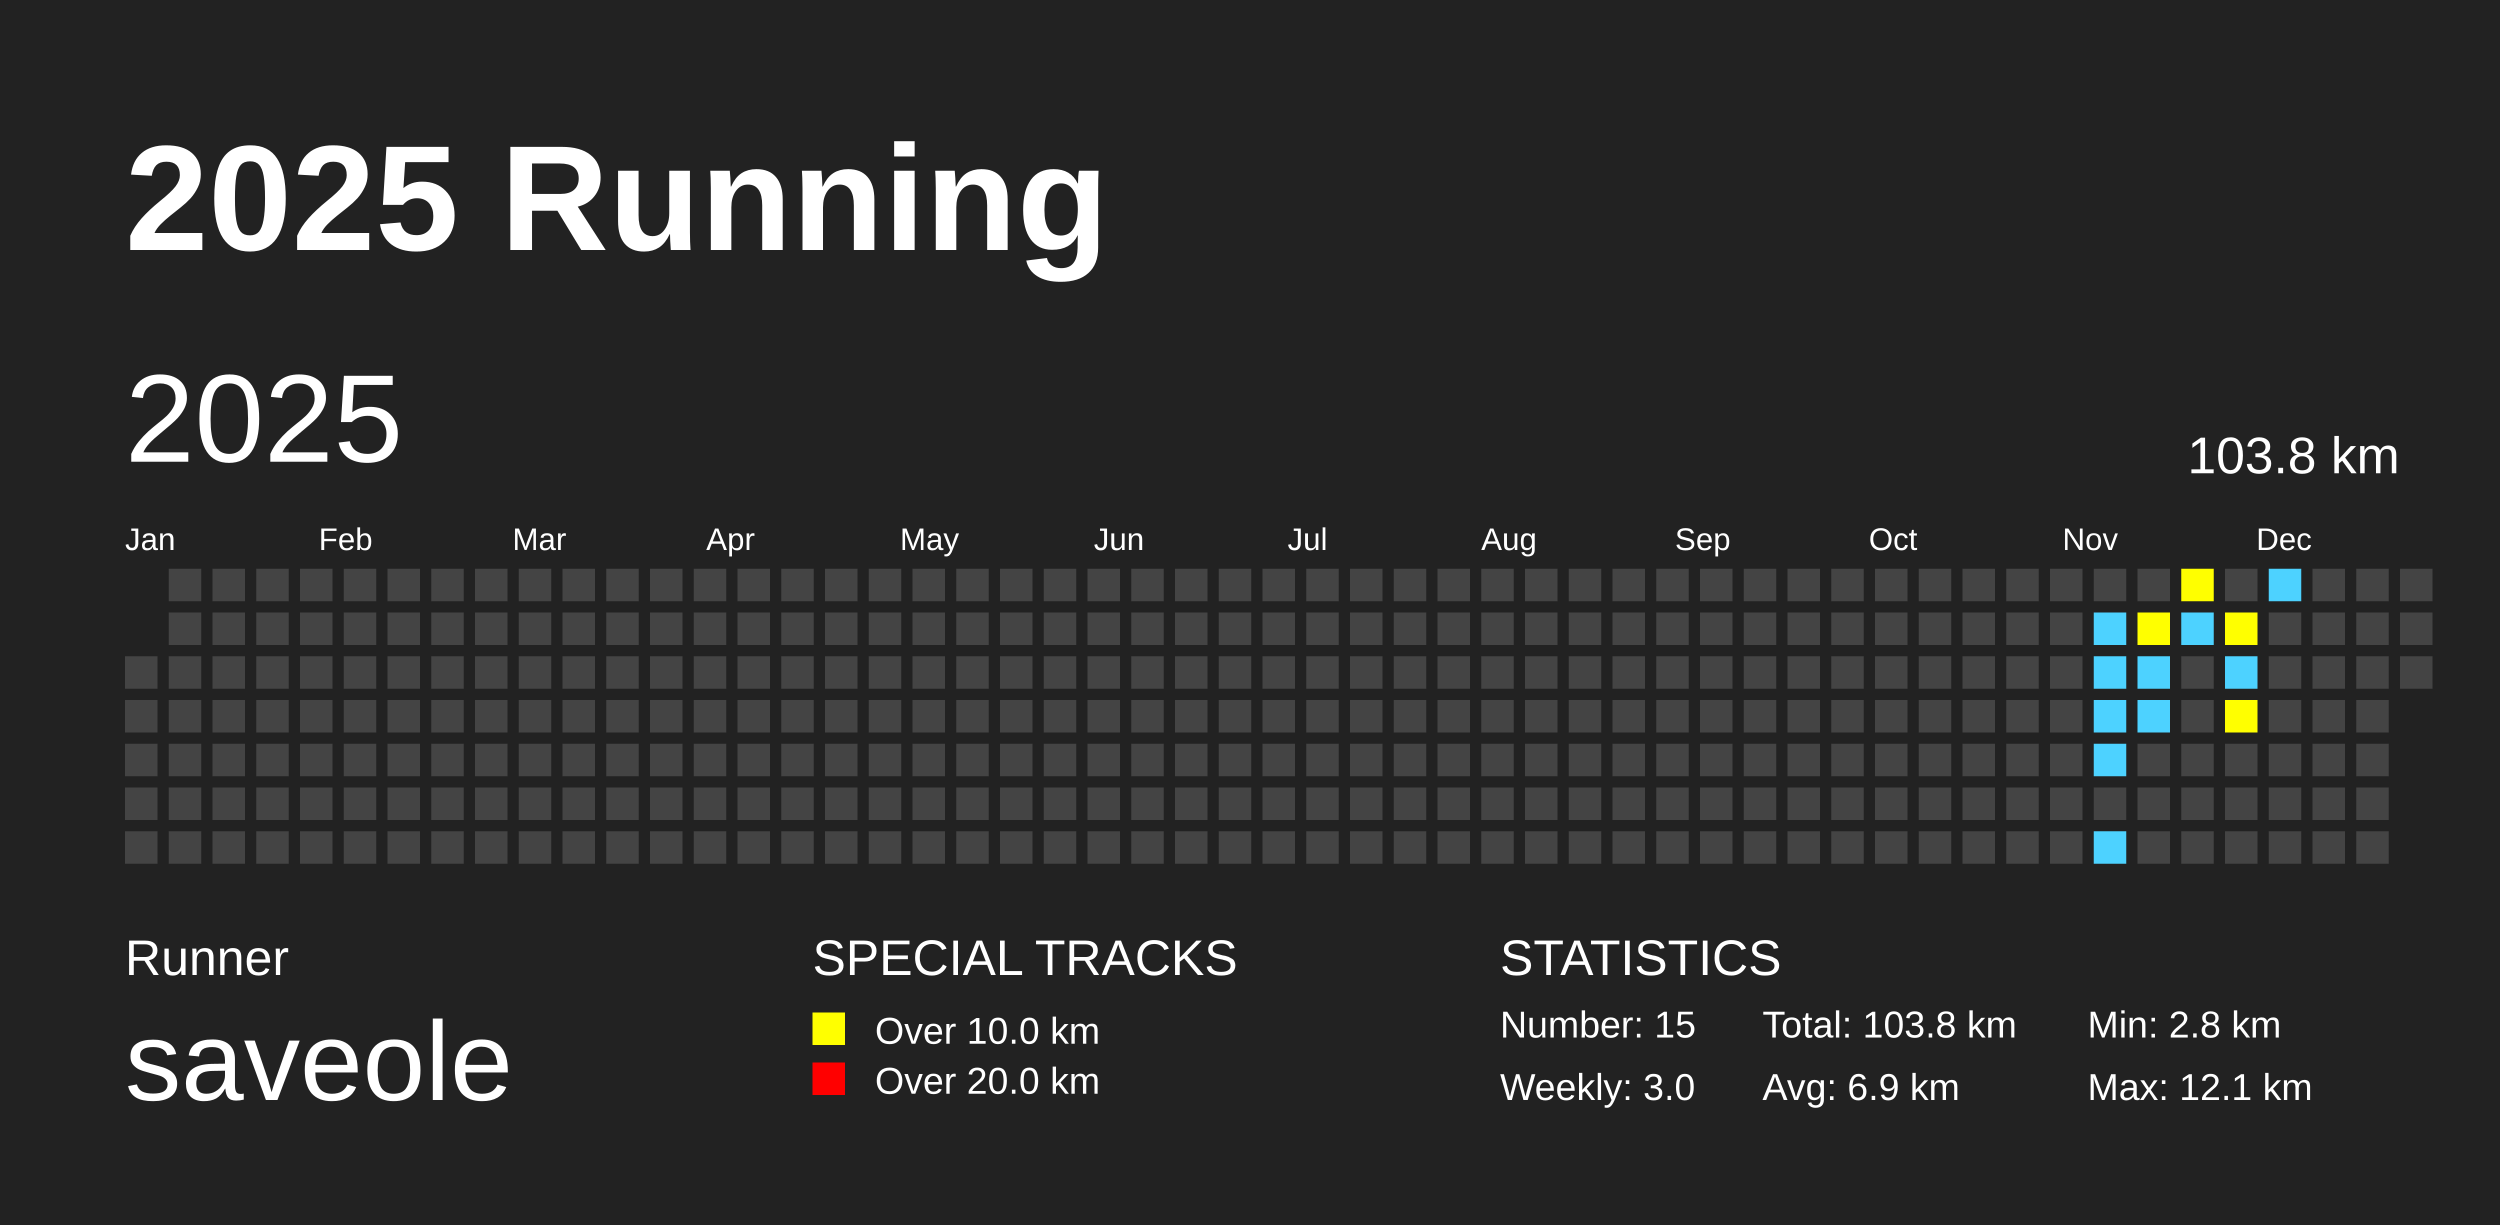
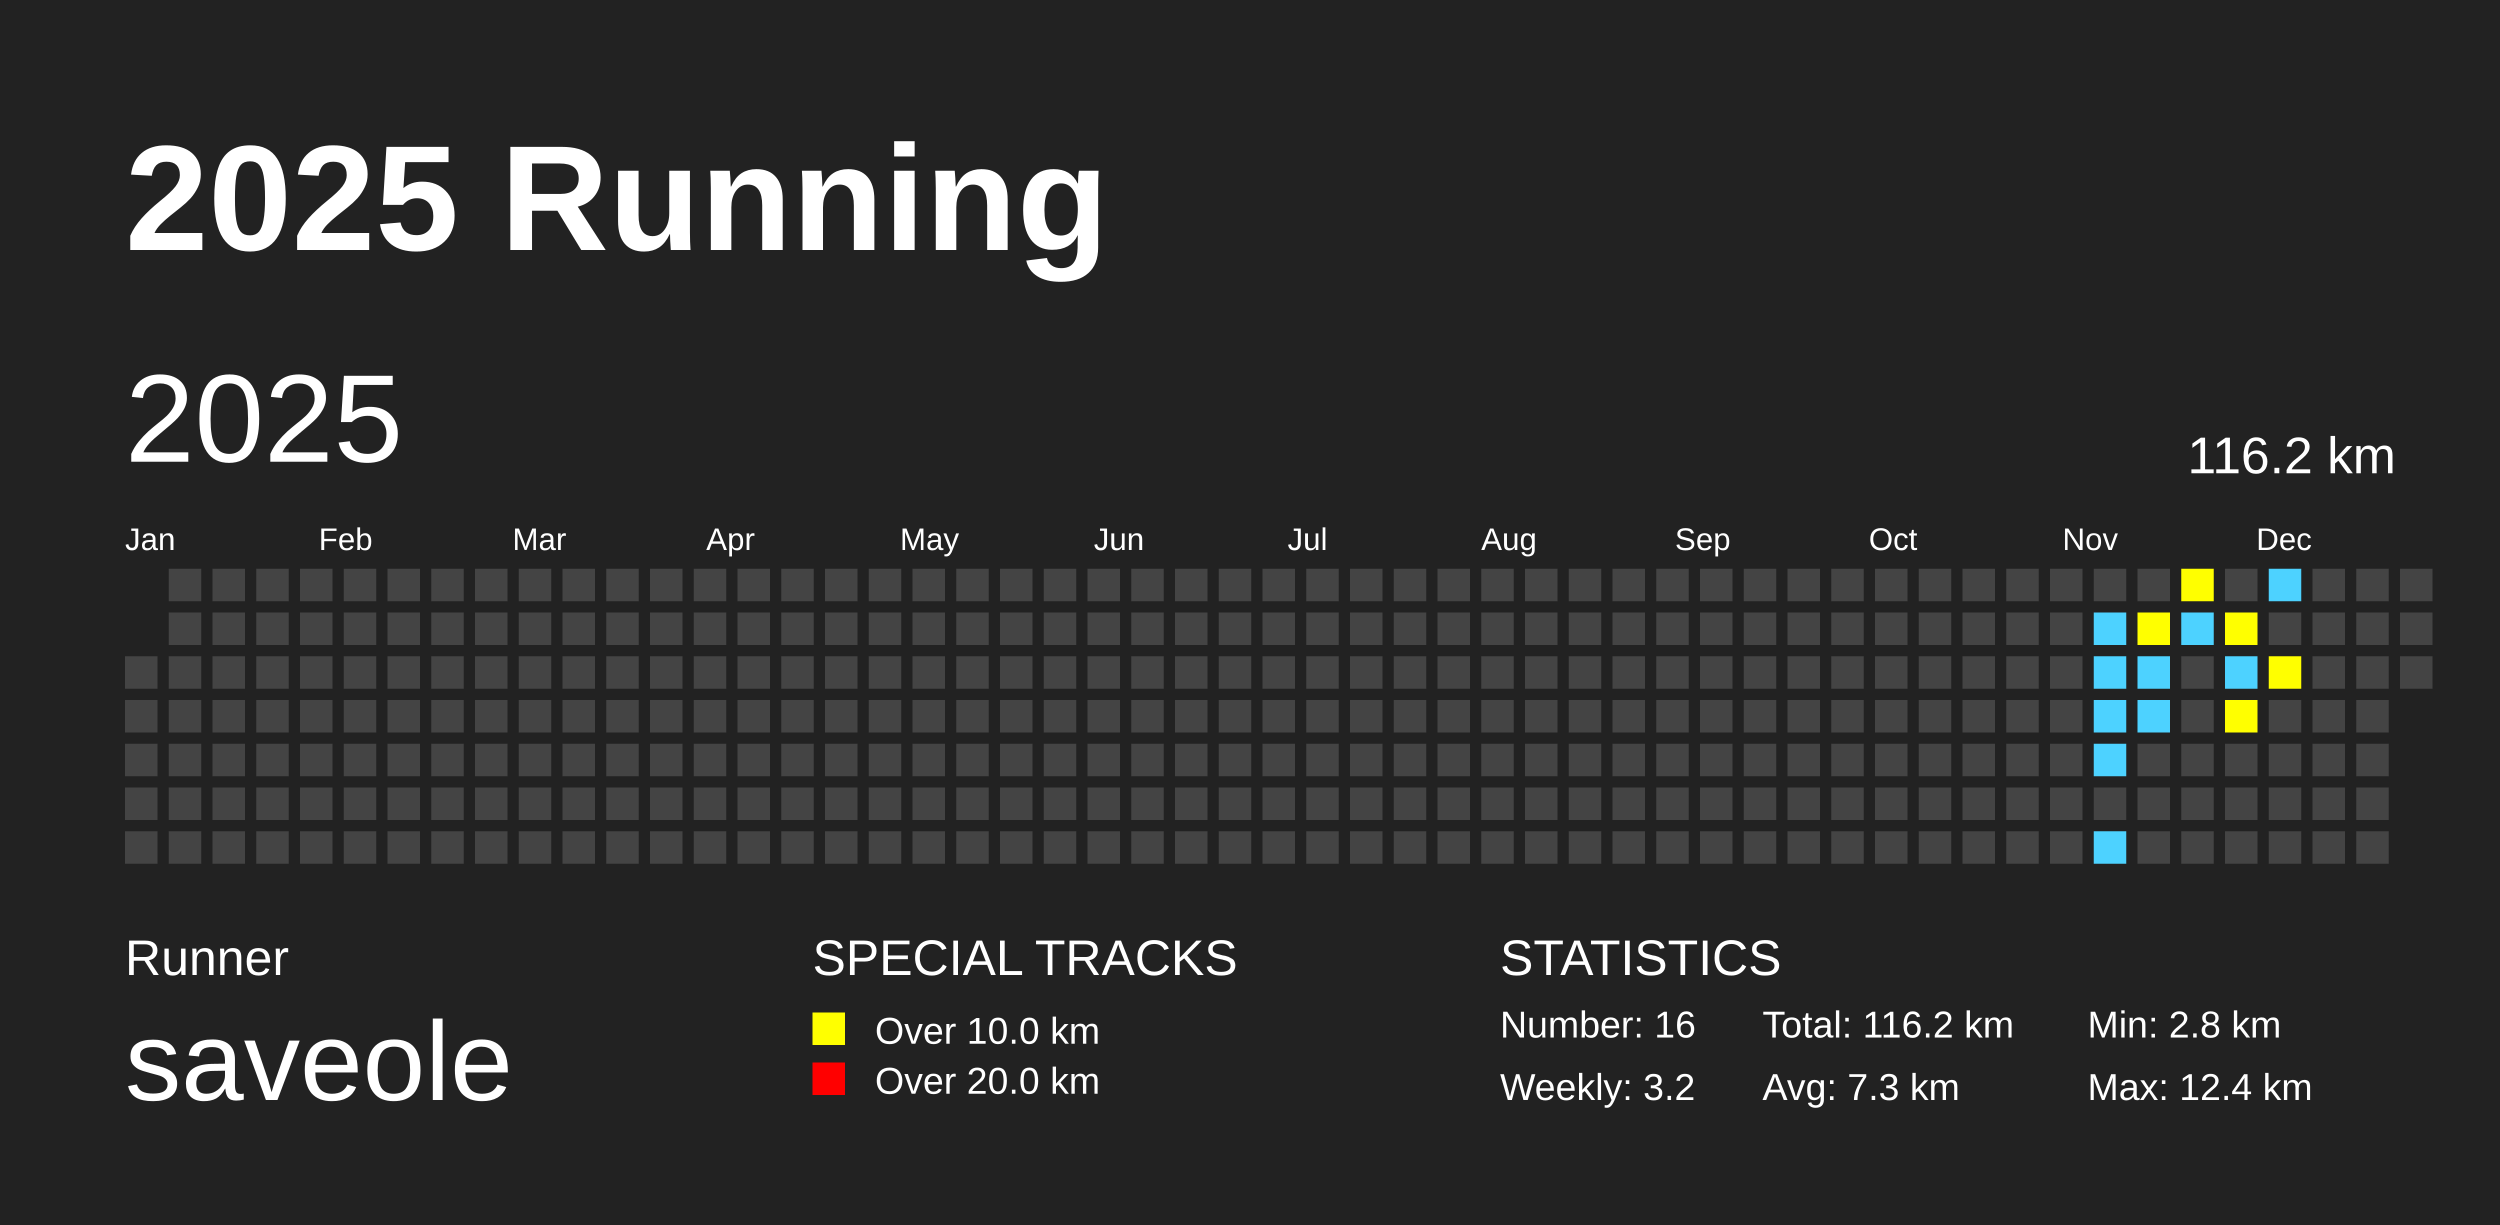
<svg xmlns="http://www.w3.org/2000/svg" baseProfile="full" height="98mm" version="1.1" viewBox="0,0,200,98" width="200mm">
  <defs />
  <rect fill="#222222" height="98" width="200" x="0" y="0" />
  <text fill="#FFFFFF" style="font-size:12px; font-family:Arial; font-weight:bold;" x="10" y="20">2025 Running</text>
  <text fill="#FFFFFF" style="font-size:4px; font-family:Arial" x="10" y="78">Runner</text>
  <text fill="#FFFFFF" style="font-size:9px; font-family:Arial" x="10" y="88">saveole</text>
  <text fill="#FFFFFF" style="font-size:4px; font-family:Arial" x="65" y="78">SPECIAL TRACKS</text>
  <rect fill="yellow" height="2.6" width="2.6" x="65" y="81" />
  <text fill="#FFFFFF" style="font-size:3px; font-family:Arial" x="70" y="83.5">Over 10.0 km</text>
  <rect fill="red" height="2.6" width="2.6" x="65" y="85" />
  <text fill="#FFFFFF" style="font-size:3px; font-family:Arial" x="70" y="87.5">Over 20.0 km</text>
  <text fill="#FFFFFF" style="font-size:4px; font-family:Arial" x="120" y="78">STATISTICS</text>
-   <text fill="#FFFFFF" style="font-size:3px; font-family:Arial" x="120" y="83">Number: 15</text>
-   <text fill="#FFFFFF" style="font-size:3px; font-family:Arial" x="120" y="88">Weekly: 3.0</text>
-   <text fill="#FFFFFF" style="font-size:3px; font-family:Arial" x="141" y="83">Total: 103.8 km</text>
-   <text fill="#FFFFFF" style="font-size:3px; font-family:Arial" x="141" y="88">Avg: 6.9 km</text>
+   <text fill="#FFFFFF" style="font-size:3px; font-family:Arial" x="120" y="83">Number: 16</text>
+   <text fill="#FFFFFF" style="font-size:3px; font-family:Arial" x="120" y="88">Weekly: 3.2</text>
+   <text fill="#FFFFFF" style="font-size:3px; font-family:Arial" x="141" y="83">Total: 116.2 km</text>
+   <text fill="#FFFFFF" style="font-size:3px; font-family:Arial" x="141" y="88">Avg: 7.3 km</text>
  <text fill="#FFFFFF" style="font-size:3px; font-family:Arial" x="167" y="83">Min: 2.8 km</text>
-   <text fill="#FFFFFF" style="font-size:3px; font-family:Arial" x="167" y="88">Max: 12.1 km</text>
+   <text fill="#FFFFFF" style="font-size:3px; font-family:Arial" x="167" y="88">Max: 12.4 km</text>
  <text dominant-baseline="hanging" fill="#FFFFFF" style="font-size:10.0px; font-family:Arial;" x="10" y="30">2025</text>
-   <text dominant-baseline="hanging" fill="#FFFFFF" style="font-size:4.125px; font-family:Arial;" x="175" y="35">103.8 km</text>
+   <text dominant-baseline="hanging" fill="#FFFFFF" style="font-size:4.125px; font-family:Arial;" x="175" y="35">116.2 km</text>
  <text fill="#FFFFFF" style="font-size:2.5px; font-family:Arial" x="10.0" y="44">Jan</text>
  <text fill="#FFFFFF" style="font-size:2.5px; font-family:Arial" x="25.5" y="44">Feb</text>
  <text fill="#FFFFFF" style="font-size:2.5px; font-family:Arial" x="41.0" y="44">Mar</text>
  <text fill="#FFFFFF" style="font-size:2.5px; font-family:Arial" x="56.5" y="44">Apr</text>
  <text fill="#FFFFFF" style="font-size:2.5px; font-family:Arial" x="72.0" y="44">May</text>
  <text fill="#FFFFFF" style="font-size:2.5px; font-family:Arial" x="87.5" y="44">Jun</text>
  <text fill="#FFFFFF" style="font-size:2.5px; font-family:Arial" x="103.0" y="44">Jul</text>
  <text fill="#FFFFFF" style="font-size:2.5px; font-family:Arial" x="118.5" y="44">Aug</text>
  <text fill="#FFFFFF" style="font-size:2.5px; font-family:Arial" x="134.0" y="44">Sep</text>
  <text fill="#FFFFFF" style="font-size:2.5px; font-family:Arial" x="149.5" y="44">Oct</text>
  <text fill="#FFFFFF" style="font-size:2.5px; font-family:Arial" x="165.0" y="44">Nov</text>
  <text fill="#FFFFFF" style="font-size:2.5px; font-family:Arial" x="180.5" y="44">Dec</text>
  <rect fill="#444444" height="2.6" width="2.6" x="10.0" y="52.5" />
  <rect fill="#444444" height="2.6" width="2.6" x="10.0" y="56.0" />
  <rect fill="#444444" height="2.6" width="2.6" x="10.0" y="59.5" />
  <rect fill="#444444" height="2.6" width="2.6" x="10.0" y="63.0" />
  <rect fill="#444444" height="2.6" width="2.6" x="10.0" y="66.5" />
  <rect fill="#444444" height="2.6" width="2.6" x="13.5" y="45.5" />
  <rect fill="#444444" height="2.6" width="2.6" x="13.5" y="49.0" />
  <rect fill="#444444" height="2.6" width="2.6" x="13.5" y="52.5" />
  <rect fill="#444444" height="2.6" width="2.6" x="13.5" y="56.0" />
  <rect fill="#444444" height="2.6" width="2.6" x="13.5" y="59.5" />
  <rect fill="#444444" height="2.6" width="2.6" x="13.5" y="63.0" />
  <rect fill="#444444" height="2.6" width="2.6" x="13.5" y="66.5" />
  <rect fill="#444444" height="2.6" width="2.6" x="17.0" y="45.5" />
  <rect fill="#444444" height="2.6" width="2.6" x="17.0" y="49.0" />
  <rect fill="#444444" height="2.6" width="2.6" x="17.0" y="52.5" />
  <rect fill="#444444" height="2.6" width="2.6" x="17.0" y="56.0" />
  <rect fill="#444444" height="2.6" width="2.6" x="17.0" y="59.5" />
  <rect fill="#444444" height="2.6" width="2.6" x="17.0" y="63.0" />
  <rect fill="#444444" height="2.6" width="2.6" x="17.0" y="66.5" />
  <rect fill="#444444" height="2.6" width="2.6" x="20.5" y="45.5" />
  <rect fill="#444444" height="2.6" width="2.6" x="20.5" y="49.0" />
  <rect fill="#444444" height="2.6" width="2.6" x="20.5" y="52.5" />
  <rect fill="#444444" height="2.6" width="2.6" x="20.5" y="56.0" />
  <rect fill="#444444" height="2.6" width="2.6" x="20.5" y="59.5" />
  <rect fill="#444444" height="2.6" width="2.6" x="20.5" y="63.0" />
  <rect fill="#444444" height="2.6" width="2.6" x="20.5" y="66.5" />
  <rect fill="#444444" height="2.6" width="2.6" x="24.0" y="45.5" />
  <rect fill="#444444" height="2.6" width="2.6" x="24.0" y="49.0" />
  <rect fill="#444444" height="2.6" width="2.6" x="24.0" y="52.5" />
  <rect fill="#444444" height="2.6" width="2.6" x="24.0" y="56.0" />
  <rect fill="#444444" height="2.6" width="2.6" x="24.0" y="59.5" />
  <rect fill="#444444" height="2.6" width="2.6" x="24.0" y="63.0" />
  <rect fill="#444444" height="2.6" width="2.6" x="24.0" y="66.5" />
  <rect fill="#444444" height="2.6" width="2.6" x="27.5" y="45.5" />
  <rect fill="#444444" height="2.6" width="2.6" x="27.5" y="49.0" />
  <rect fill="#444444" height="2.6" width="2.6" x="27.5" y="52.5" />
  <rect fill="#444444" height="2.6" width="2.6" x="27.5" y="56.0" />
  <rect fill="#444444" height="2.6" width="2.6" x="27.5" y="59.5" />
  <rect fill="#444444" height="2.6" width="2.6" x="27.5" y="63.0" />
  <rect fill="#444444" height="2.6" width="2.6" x="27.5" y="66.5" />
  <rect fill="#444444" height="2.6" width="2.6" x="31.0" y="45.5" />
  <rect fill="#444444" height="2.6" width="2.6" x="31.0" y="49.0" />
  <rect fill="#444444" height="2.6" width="2.6" x="31.0" y="52.5" />
  <rect fill="#444444" height="2.6" width="2.6" x="31.0" y="56.0" />
  <rect fill="#444444" height="2.6" width="2.6" x="31.0" y="59.5" />
  <rect fill="#444444" height="2.6" width="2.6" x="31.0" y="63.0" />
  <rect fill="#444444" height="2.6" width="2.6" x="31.0" y="66.5" />
  <rect fill="#444444" height="2.6" width="2.6" x="34.5" y="45.5" />
  <rect fill="#444444" height="2.6" width="2.6" x="34.5" y="49.0" />
  <rect fill="#444444" height="2.6" width="2.6" x="34.5" y="52.5" />
  <rect fill="#444444" height="2.6" width="2.6" x="34.5" y="56.0" />
  <rect fill="#444444" height="2.6" width="2.6" x="34.5" y="59.5" />
  <rect fill="#444444" height="2.6" width="2.6" x="34.5" y="63.0" />
  <rect fill="#444444" height="2.6" width="2.6" x="34.5" y="66.5" />
  <rect fill="#444444" height="2.6" width="2.6" x="38.0" y="45.5" />
  <rect fill="#444444" height="2.6" width="2.6" x="38.0" y="49.0" />
  <rect fill="#444444" height="2.6" width="2.6" x="38.0" y="52.5" />
  <rect fill="#444444" height="2.6" width="2.6" x="38.0" y="56.0" />
  <rect fill="#444444" height="2.6" width="2.6" x="38.0" y="59.5" />
  <rect fill="#444444" height="2.6" width="2.6" x="38.0" y="63.0" />
  <rect fill="#444444" height="2.6" width="2.6" x="38.0" y="66.5" />
  <rect fill="#444444" height="2.6" width="2.6" x="41.5" y="45.5" />
  <rect fill="#444444" height="2.6" width="2.6" x="41.5" y="49.0" />
  <rect fill="#444444" height="2.6" width="2.6" x="41.5" y="52.5" />
  <rect fill="#444444" height="2.6" width="2.6" x="41.5" y="56.0" />
  <rect fill="#444444" height="2.6" width="2.6" x="41.5" y="59.5" />
  <rect fill="#444444" height="2.6" width="2.6" x="41.5" y="63.0" />
  <rect fill="#444444" height="2.6" width="2.6" x="41.5" y="66.5" />
  <rect fill="#444444" height="2.6" width="2.6" x="45.0" y="45.5" />
  <rect fill="#444444" height="2.6" width="2.6" x="45.0" y="49.0" />
  <rect fill="#444444" height="2.6" width="2.6" x="45.0" y="52.5" />
  <rect fill="#444444" height="2.6" width="2.6" x="45.0" y="56.0" />
  <rect fill="#444444" height="2.6" width="2.6" x="45.0" y="59.5" />
  <rect fill="#444444" height="2.6" width="2.6" x="45.0" y="63.0" />
  <rect fill="#444444" height="2.6" width="2.6" x="45.0" y="66.5" />
  <rect fill="#444444" height="2.6" width="2.6" x="48.5" y="45.5" />
  <rect fill="#444444" height="2.6" width="2.6" x="48.5" y="49.0" />
  <rect fill="#444444" height="2.6" width="2.6" x="48.5" y="52.5" />
  <rect fill="#444444" height="2.6" width="2.6" x="48.5" y="56.0" />
  <rect fill="#444444" height="2.6" width="2.6" x="48.5" y="59.5" />
  <rect fill="#444444" height="2.6" width="2.6" x="48.5" y="63.0" />
  <rect fill="#444444" height="2.6" width="2.6" x="48.5" y="66.5" />
  <rect fill="#444444" height="2.6" width="2.6" x="52.0" y="45.5" />
  <rect fill="#444444" height="2.6" width="2.6" x="52.0" y="49.0" />
  <rect fill="#444444" height="2.6" width="2.6" x="52.0" y="52.5" />
  <rect fill="#444444" height="2.6" width="2.6" x="52.0" y="56.0" />
  <rect fill="#444444" height="2.6" width="2.6" x="52.0" y="59.5" />
  <rect fill="#444444" height="2.6" width="2.6" x="52.0" y="63.0" />
  <rect fill="#444444" height="2.6" width="2.6" x="52.0" y="66.5" />
  <rect fill="#444444" height="2.6" width="2.6" x="55.5" y="45.5" />
  <rect fill="#444444" height="2.6" width="2.6" x="55.5" y="49.0" />
  <rect fill="#444444" height="2.6" width="2.6" x="55.5" y="52.5" />
  <rect fill="#444444" height="2.6" width="2.6" x="55.5" y="56.0" />
  <rect fill="#444444" height="2.6" width="2.6" x="55.5" y="59.5" />
  <rect fill="#444444" height="2.6" width="2.6" x="55.5" y="63.0" />
  <rect fill="#444444" height="2.6" width="2.6" x="55.5" y="66.5" />
  <rect fill="#444444" height="2.6" width="2.6" x="59.0" y="45.5" />
  <rect fill="#444444" height="2.6" width="2.6" x="59.0" y="49.0" />
  <rect fill="#444444" height="2.6" width="2.6" x="59.0" y="52.5" />
  <rect fill="#444444" height="2.6" width="2.6" x="59.0" y="56.0" />
  <rect fill="#444444" height="2.6" width="2.6" x="59.0" y="59.5" />
  <rect fill="#444444" height="2.6" width="2.6" x="59.0" y="63.0" />
  <rect fill="#444444" height="2.6" width="2.6" x="59.0" y="66.5" />
  <rect fill="#444444" height="2.6" width="2.6" x="62.5" y="45.5" />
  <rect fill="#444444" height="2.6" width="2.6" x="62.5" y="49.0" />
  <rect fill="#444444" height="2.6" width="2.6" x="62.5" y="52.5" />
  <rect fill="#444444" height="2.6" width="2.6" x="62.5" y="56.0" />
  <rect fill="#444444" height="2.6" width="2.6" x="62.5" y="59.5" />
  <rect fill="#444444" height="2.6" width="2.6" x="62.5" y="63.0" />
  <rect fill="#444444" height="2.6" width="2.6" x="62.5" y="66.5" />
  <rect fill="#444444" height="2.6" width="2.6" x="66.0" y="45.5" />
  <rect fill="#444444" height="2.6" width="2.6" x="66.0" y="49.0" />
  <rect fill="#444444" height="2.6" width="2.6" x="66.0" y="52.5" />
  <rect fill="#444444" height="2.6" width="2.6" x="66.0" y="56.0" />
  <rect fill="#444444" height="2.6" width="2.6" x="66.0" y="59.5" />
  <rect fill="#444444" height="2.6" width="2.6" x="66.0" y="63.0" />
  <rect fill="#444444" height="2.6" width="2.6" x="66.0" y="66.5" />
  <rect fill="#444444" height="2.6" width="2.6" x="69.5" y="45.5" />
  <rect fill="#444444" height="2.6" width="2.6" x="69.5" y="49.0" />
  <rect fill="#444444" height="2.6" width="2.6" x="69.5" y="52.5" />
  <rect fill="#444444" height="2.6" width="2.6" x="69.5" y="56.0" />
  <rect fill="#444444" height="2.6" width="2.6" x="69.5" y="59.5" />
  <rect fill="#444444" height="2.6" width="2.6" x="69.5" y="63.0" />
  <rect fill="#444444" height="2.6" width="2.6" x="69.5" y="66.5" />
  <rect fill="#444444" height="2.6" width="2.6" x="73.0" y="45.5" />
  <rect fill="#444444" height="2.6" width="2.6" x="73.0" y="49.0" />
  <rect fill="#444444" height="2.6" width="2.6" x="73.0" y="52.5" />
  <rect fill="#444444" height="2.6" width="2.6" x="73.0" y="56.0" />
  <rect fill="#444444" height="2.6" width="2.6" x="73.0" y="59.5" />
  <rect fill="#444444" height="2.6" width="2.6" x="73.0" y="63.0" />
  <rect fill="#444444" height="2.6" width="2.6" x="73.0" y="66.5" />
  <rect fill="#444444" height="2.6" width="2.6" x="76.5" y="45.5" />
  <rect fill="#444444" height="2.6" width="2.6" x="76.5" y="49.0" />
  <rect fill="#444444" height="2.6" width="2.6" x="76.5" y="52.5" />
  <rect fill="#444444" height="2.6" width="2.6" x="76.5" y="56.0" />
  <rect fill="#444444" height="2.6" width="2.6" x="76.5" y="59.5" />
  <rect fill="#444444" height="2.6" width="2.6" x="76.5" y="63.0" />
  <rect fill="#444444" height="2.6" width="2.6" x="76.5" y="66.5" />
  <rect fill="#444444" height="2.6" width="2.6" x="80.0" y="45.5" />
  <rect fill="#444444" height="2.6" width="2.6" x="80.0" y="49.0" />
  <rect fill="#444444" height="2.6" width="2.6" x="80.0" y="52.5" />
  <rect fill="#444444" height="2.6" width="2.6" x="80.0" y="56.0" />
  <rect fill="#444444" height="2.6" width="2.6" x="80.0" y="59.5" />
  <rect fill="#444444" height="2.6" width="2.6" x="80.0" y="63.0" />
  <rect fill="#444444" height="2.6" width="2.6" x="80.0" y="66.5" />
  <rect fill="#444444" height="2.6" width="2.6" x="83.5" y="45.5" />
  <rect fill="#444444" height="2.6" width="2.6" x="83.5" y="49.0" />
  <rect fill="#444444" height="2.6" width="2.6" x="83.5" y="52.5" />
  <rect fill="#444444" height="2.6" width="2.6" x="83.5" y="56.0" />
  <rect fill="#444444" height="2.6" width="2.6" x="83.5" y="59.5" />
  <rect fill="#444444" height="2.6" width="2.6" x="83.5" y="63.0" />
  <rect fill="#444444" height="2.6" width="2.6" x="83.5" y="66.5" />
  <rect fill="#444444" height="2.6" width="2.6" x="87.0" y="45.5" />
  <rect fill="#444444" height="2.6" width="2.6" x="87.0" y="49.0" />
  <rect fill="#444444" height="2.6" width="2.6" x="87.0" y="52.5" />
  <rect fill="#444444" height="2.6" width="2.6" x="87.0" y="56.0" />
  <rect fill="#444444" height="2.6" width="2.6" x="87.0" y="59.5" />
  <rect fill="#444444" height="2.6" width="2.6" x="87.0" y="63.0" />
  <rect fill="#444444" height="2.6" width="2.6" x="87.0" y="66.5" />
  <rect fill="#444444" height="2.6" width="2.6" x="90.5" y="45.5" />
  <rect fill="#444444" height="2.6" width="2.6" x="90.5" y="49.0" />
  <rect fill="#444444" height="2.6" width="2.6" x="90.5" y="52.5" />
  <rect fill="#444444" height="2.6" width="2.6" x="90.5" y="56.0" />
  <rect fill="#444444" height="2.6" width="2.6" x="90.5" y="59.5" />
  <rect fill="#444444" height="2.6" width="2.6" x="90.5" y="63.0" />
  <rect fill="#444444" height="2.6" width="2.6" x="90.5" y="66.5" />
  <rect fill="#444444" height="2.6" width="2.6" x="94.0" y="45.5" />
  <rect fill="#444444" height="2.6" width="2.6" x="94.0" y="49.0" />
  <rect fill="#444444" height="2.6" width="2.6" x="94.0" y="52.5" />
  <rect fill="#444444" height="2.6" width="2.6" x="94.0" y="56.0" />
  <rect fill="#444444" height="2.6" width="2.6" x="94.0" y="59.5" />
  <rect fill="#444444" height="2.6" width="2.6" x="94.0" y="63.0" />
  <rect fill="#444444" height="2.6" width="2.6" x="94.0" y="66.5" />
  <rect fill="#444444" height="2.6" width="2.6" x="97.5" y="45.5" />
  <rect fill="#444444" height="2.6" width="2.6" x="97.5" y="49.0" />
  <rect fill="#444444" height="2.6" width="2.6" x="97.5" y="52.5" />
  <rect fill="#444444" height="2.6" width="2.6" x="97.5" y="56.0" />
  <rect fill="#444444" height="2.6" width="2.6" x="97.5" y="59.5" />
  <rect fill="#444444" height="2.6" width="2.6" x="97.5" y="63.0" />
  <rect fill="#444444" height="2.6" width="2.6" x="97.5" y="66.5" />
  <rect fill="#444444" height="2.6" width="2.6" x="101.0" y="45.5" />
  <rect fill="#444444" height="2.6" width="2.6" x="101.0" y="49.0" />
  <rect fill="#444444" height="2.6" width="2.6" x="101.0" y="52.5" />
  <rect fill="#444444" height="2.6" width="2.6" x="101.0" y="56.0" />
  <rect fill="#444444" height="2.6" width="2.6" x="101.0" y="59.5" />
  <rect fill="#444444" height="2.6" width="2.6" x="101.0" y="63.0" />
  <rect fill="#444444" height="2.6" width="2.6" x="101.0" y="66.5" />
  <rect fill="#444444" height="2.6" width="2.6" x="104.5" y="45.5" />
  <rect fill="#444444" height="2.6" width="2.6" x="104.5" y="49.0" />
  <rect fill="#444444" height="2.6" width="2.6" x="104.5" y="52.5" />
  <rect fill="#444444" height="2.6" width="2.6" x="104.5" y="56.0" />
  <rect fill="#444444" height="2.6" width="2.6" x="104.5" y="59.5" />
  <rect fill="#444444" height="2.6" width="2.6" x="104.5" y="63.0" />
  <rect fill="#444444" height="2.6" width="2.6" x="104.5" y="66.5" />
  <rect fill="#444444" height="2.6" width="2.6" x="108.0" y="45.5" />
  <rect fill="#444444" height="2.6" width="2.6" x="108.0" y="49.0" />
  <rect fill="#444444" height="2.6" width="2.6" x="108.0" y="52.5" />
  <rect fill="#444444" height="2.6" width="2.6" x="108.0" y="56.0" />
  <rect fill="#444444" height="2.6" width="2.6" x="108.0" y="59.5" />
  <rect fill="#444444" height="2.6" width="2.6" x="108.0" y="63.0" />
  <rect fill="#444444" height="2.6" width="2.6" x="108.0" y="66.5" />
  <rect fill="#444444" height="2.6" width="2.6" x="111.5" y="45.5" />
  <rect fill="#444444" height="2.6" width="2.6" x="111.5" y="49.0" />
  <rect fill="#444444" height="2.6" width="2.6" x="111.5" y="52.5" />
  <rect fill="#444444" height="2.6" width="2.6" x="111.5" y="56.0" />
  <rect fill="#444444" height="2.6" width="2.6" x="111.5" y="59.5" />
  <rect fill="#444444" height="2.6" width="2.6" x="111.5" y="63.0" />
  <rect fill="#444444" height="2.6" width="2.6" x="111.5" y="66.5" />
  <rect fill="#444444" height="2.6" width="2.6" x="115.0" y="45.5" />
  <rect fill="#444444" height="2.6" width="2.6" x="115.0" y="49.0" />
  <rect fill="#444444" height="2.6" width="2.6" x="115.0" y="52.5" />
  <rect fill="#444444" height="2.6" width="2.6" x="115.0" y="56.0" />
  <rect fill="#444444" height="2.6" width="2.6" x="115.0" y="59.5" />
  <rect fill="#444444" height="2.6" width="2.6" x="115.0" y="63.0" />
  <rect fill="#444444" height="2.6" width="2.6" x="115.0" y="66.5" />
  <rect fill="#444444" height="2.6" width="2.6" x="118.5" y="45.5" />
  <rect fill="#444444" height="2.6" width="2.6" x="118.5" y="49.0" />
  <rect fill="#444444" height="2.6" width="2.6" x="118.5" y="52.5" />
  <rect fill="#444444" height="2.6" width="2.6" x="118.5" y="56.0" />
  <rect fill="#444444" height="2.6" width="2.6" x="118.5" y="59.5" />
  <rect fill="#444444" height="2.6" width="2.6" x="118.5" y="63.0" />
  <rect fill="#444444" height="2.6" width="2.6" x="118.5" y="66.5" />
  <rect fill="#444444" height="2.6" width="2.6" x="122.0" y="45.5" />
  <rect fill="#444444" height="2.6" width="2.6" x="122.0" y="49.0" />
  <rect fill="#444444" height="2.6" width="2.6" x="122.0" y="52.5" />
  <rect fill="#444444" height="2.6" width="2.6" x="122.0" y="56.0" />
  <rect fill="#444444" height="2.6" width="2.6" x="122.0" y="59.5" />
  <rect fill="#444444" height="2.6" width="2.6" x="122.0" y="63.0" />
  <rect fill="#444444" height="2.6" width="2.6" x="122.0" y="66.5" />
  <rect fill="#444444" height="2.6" width="2.6" x="125.5" y="45.5" />
  <rect fill="#444444" height="2.6" width="2.6" x="125.5" y="49.0" />
  <rect fill="#444444" height="2.6" width="2.6" x="125.5" y="52.5" />
  <rect fill="#444444" height="2.6" width="2.6" x="125.5" y="56.0" />
  <rect fill="#444444" height="2.6" width="2.6" x="125.5" y="59.5" />
  <rect fill="#444444" height="2.6" width="2.6" x="125.5" y="63.0" />
  <rect fill="#444444" height="2.6" width="2.6" x="125.5" y="66.5" />
  <rect fill="#444444" height="2.6" width="2.6" x="129.0" y="45.5" />
  <rect fill="#444444" height="2.6" width="2.6" x="129.0" y="49.0" />
  <rect fill="#444444" height="2.6" width="2.6" x="129.0" y="52.5" />
  <rect fill="#444444" height="2.6" width="2.6" x="129.0" y="56.0" />
  <rect fill="#444444" height="2.6" width="2.6" x="129.0" y="59.5" />
  <rect fill="#444444" height="2.6" width="2.6" x="129.0" y="63.0" />
  <rect fill="#444444" height="2.6" width="2.6" x="129.0" y="66.5" />
  <rect fill="#444444" height="2.6" width="2.6" x="132.5" y="45.5" />
  <rect fill="#444444" height="2.6" width="2.6" x="132.5" y="49.0" />
  <rect fill="#444444" height="2.6" width="2.6" x="132.5" y="52.5" />
  <rect fill="#444444" height="2.6" width="2.6" x="132.5" y="56.0" />
  <rect fill="#444444" height="2.6" width="2.6" x="132.5" y="59.5" />
  <rect fill="#444444" height="2.6" width="2.6" x="132.5" y="63.0" />
  <rect fill="#444444" height="2.6" width="2.6" x="132.5" y="66.5" />
  <rect fill="#444444" height="2.6" width="2.6" x="136.0" y="45.5" />
  <rect fill="#444444" height="2.6" width="2.6" x="136.0" y="49.0" />
  <rect fill="#444444" height="2.6" width="2.6" x="136.0" y="52.5" />
  <rect fill="#444444" height="2.6" width="2.6" x="136.0" y="56.0" />
  <rect fill="#444444" height="2.6" width="2.6" x="136.0" y="59.5" />
  <rect fill="#444444" height="2.6" width="2.6" x="136.0" y="63.0" />
  <rect fill="#444444" height="2.6" width="2.6" x="136.0" y="66.5" />
  <rect fill="#444444" height="2.6" width="2.6" x="139.5" y="45.5" />
  <rect fill="#444444" height="2.6" width="2.6" x="139.5" y="49.0" />
  <rect fill="#444444" height="2.6" width="2.6" x="139.5" y="52.5" />
  <rect fill="#444444" height="2.6" width="2.6" x="139.5" y="56.0" />
  <rect fill="#444444" height="2.6" width="2.6" x="139.5" y="59.5" />
  <rect fill="#444444" height="2.6" width="2.6" x="139.5" y="63.0" />
  <rect fill="#444444" height="2.6" width="2.6" x="139.5" y="66.5" />
  <rect fill="#444444" height="2.6" width="2.6" x="143.0" y="45.5" />
  <rect fill="#444444" height="2.6" width="2.6" x="143.0" y="49.0" />
  <rect fill="#444444" height="2.6" width="2.6" x="143.0" y="52.5" />
  <rect fill="#444444" height="2.6" width="2.6" x="143.0" y="56.0" />
  <rect fill="#444444" height="2.6" width="2.6" x="143.0" y="59.5" />
  <rect fill="#444444" height="2.6" width="2.6" x="143.0" y="63.0" />
  <rect fill="#444444" height="2.6" width="2.6" x="143.0" y="66.5" />
  <rect fill="#444444" height="2.6" width="2.6" x="146.5" y="45.5" />
  <rect fill="#444444" height="2.6" width="2.6" x="146.5" y="49.0" />
  <rect fill="#444444" height="2.6" width="2.6" x="146.5" y="52.5" />
  <rect fill="#444444" height="2.6" width="2.6" x="146.5" y="56.0" />
  <rect fill="#444444" height="2.6" width="2.6" x="146.5" y="59.5" />
  <rect fill="#444444" height="2.6" width="2.6" x="146.5" y="63.0" />
  <rect fill="#444444" height="2.6" width="2.6" x="146.5" y="66.5" />
  <rect fill="#444444" height="2.6" width="2.6" x="150.0" y="45.5" />
  <rect fill="#444444" height="2.6" width="2.6" x="150.0" y="49.0" />
  <rect fill="#444444" height="2.6" width="2.6" x="150.0" y="52.5" />
  <rect fill="#444444" height="2.6" width="2.6" x="150.0" y="56.0" />
  <rect fill="#444444" height="2.6" width="2.6" x="150.0" y="59.5" />
  <rect fill="#444444" height="2.6" width="2.6" x="150.0" y="63.0" />
  <rect fill="#444444" height="2.6" width="2.6" x="150.0" y="66.5" />
  <rect fill="#444444" height="2.6" width="2.6" x="153.5" y="45.5" />
  <rect fill="#444444" height="2.6" width="2.6" x="153.5" y="49.0" />
  <rect fill="#444444" height="2.6" width="2.6" x="153.5" y="52.5" />
  <rect fill="#444444" height="2.6" width="2.6" x="153.5" y="56.0" />
  <rect fill="#444444" height="2.6" width="2.6" x="153.5" y="59.5" />
  <rect fill="#444444" height="2.6" width="2.6" x="153.5" y="63.0" />
  <rect fill="#444444" height="2.6" width="2.6" x="153.5" y="66.5" />
  <rect fill="#444444" height="2.6" width="2.6" x="157.0" y="45.5" />
  <rect fill="#444444" height="2.6" width="2.6" x="157.0" y="49.0" />
  <rect fill="#444444" height="2.6" width="2.6" x="157.0" y="52.5" />
  <rect fill="#444444" height="2.6" width="2.6" x="157.0" y="56.0" />
  <rect fill="#444444" height="2.6" width="2.6" x="157.0" y="59.5" />
  <rect fill="#444444" height="2.6" width="2.6" x="157.0" y="63.0" />
  <rect fill="#444444" height="2.6" width="2.6" x="157.0" y="66.5" />
  <rect fill="#444444" height="2.6" width="2.6" x="160.5" y="45.5" />
  <rect fill="#444444" height="2.6" width="2.6" x="160.5" y="49.0" />
  <rect fill="#444444" height="2.6" width="2.6" x="160.5" y="52.5" />
  <rect fill="#444444" height="2.6" width="2.6" x="160.5" y="56.0" />
  <rect fill="#444444" height="2.6" width="2.6" x="160.5" y="59.5" />
  <rect fill="#444444" height="2.6" width="2.6" x="160.5" y="63.0" />
  <rect fill="#444444" height="2.6" width="2.6" x="160.5" y="66.5" />
  <rect fill="#444444" height="2.6" width="2.6" x="164.0" y="45.5" />
  <rect fill="#444444" height="2.6" width="2.6" x="164.0" y="49.0" />
  <rect fill="#444444" height="2.6" width="2.6" x="164.0" y="52.5" />
  <rect fill="#444444" height="2.6" width="2.6" x="164.0" y="56.0" />
  <rect fill="#444444" height="2.6" width="2.6" x="164.0" y="59.5" />
  <rect fill="#444444" height="2.6" width="2.6" x="164.0" y="63.0" />
  <rect fill="#444444" height="2.6" width="2.6" x="164.0" y="66.5" />
  <rect fill="#444444" height="2.6" width="2.6" x="167.5" y="45.5" />
  <rect fill="#4DD2FF" height="2.6" width="2.6" x="167.5" y="49.0" />
  <rect fill="#4DD2FF" height="2.6" width="2.6" x="167.5" y="52.5" />
  <rect fill="#4DD2FF" height="2.6" width="2.6" x="167.5" y="56.0" />
  <rect fill="#4DD2FF" height="2.6" width="2.6" x="167.5" y="59.5" />
  <rect fill="#444444" height="2.6" width="2.6" x="167.5" y="63.0" />
  <rect fill="#4DD2FF" height="2.6" width="2.6" x="167.5" y="66.5" />
  <rect fill="#444444" height="2.6" width="2.6" x="171.0" y="45.5" />
  <rect fill="yellow" height="2.6" width="2.6" x="171.0" y="49.0" />
  <rect fill="#4DD2FF" height="2.6" width="2.6" x="171.0" y="52.5" />
  <rect fill="#4DD2FF" height="2.6" width="2.6" x="171.0" y="56.0" />
  <rect fill="#444444" height="2.6" width="2.6" x="171.0" y="59.5" />
  <rect fill="#444444" height="2.6" width="2.6" x="171.0" y="63.0" />
  <rect fill="#444444" height="2.6" width="2.6" x="171.0" y="66.5" />
  <rect fill="yellow" height="2.6" width="2.6" x="174.5" y="45.5" />
  <rect fill="#4DD2FF" height="2.6" width="2.6" x="174.5" y="49.0" />
  <rect fill="#444444" height="2.6" width="2.6" x="174.5" y="52.5" />
  <rect fill="#444444" height="2.6" width="2.6" x="174.5" y="56.0" />
  <rect fill="#444444" height="2.6" width="2.6" x="174.5" y="59.5" />
  <rect fill="#444444" height="2.6" width="2.6" x="174.5" y="63.0" />
  <rect fill="#444444" height="2.6" width="2.6" x="174.5" y="66.5" />
  <rect fill="#444444" height="2.6" width="2.6" x="178.0" y="45.5" />
  <rect fill="yellow" height="2.6" width="2.6" x="178.0" y="49.0" />
  <rect fill="#4DD2FF" height="2.6" width="2.6" x="178.0" y="52.5" />
  <rect fill="yellow" height="2.6" width="2.6" x="178.0" y="56.0" />
  <rect fill="#444444" height="2.6" width="2.6" x="178.0" y="59.5" />
  <rect fill="#444444" height="2.6" width="2.6" x="178.0" y="63.0" />
  <rect fill="#444444" height="2.6" width="2.6" x="178.0" y="66.5" />
  <rect fill="#4DD2FF" height="2.6" width="2.6" x="181.5" y="45.5" />
  <rect fill="#444444" height="2.6" width="2.6" x="181.5" y="49.0" />
-   <rect fill="#444444" height="2.6" width="2.6" x="181.5" y="52.5" />
+   <rect fill="yellow" height="2.6" width="2.6" x="181.5" y="52.5" />
  <rect fill="#444444" height="2.6" width="2.6" x="181.5" y="56.0" />
  <rect fill="#444444" height="2.6" width="2.6" x="181.5" y="59.5" />
  <rect fill="#444444" height="2.6" width="2.6" x="181.5" y="63.0" />
  <rect fill="#444444" height="2.6" width="2.6" x="181.5" y="66.5" />
  <rect fill="#444444" height="2.6" width="2.6" x="185.0" y="45.5" />
  <rect fill="#444444" height="2.6" width="2.6" x="185.0" y="49.0" />
  <rect fill="#444444" height="2.6" width="2.6" x="185.0" y="52.5" />
  <rect fill="#444444" height="2.6" width="2.6" x="185.0" y="56.0" />
  <rect fill="#444444" height="2.6" width="2.6" x="185.0" y="59.5" />
  <rect fill="#444444" height="2.6" width="2.6" x="185.0" y="63.0" />
  <rect fill="#444444" height="2.6" width="2.6" x="185.0" y="66.5" />
  <rect fill="#444444" height="2.6" width="2.6" x="188.5" y="45.5" />
  <rect fill="#444444" height="2.6" width="2.6" x="188.5" y="49.0" />
  <rect fill="#444444" height="2.6" width="2.6" x="188.5" y="52.5" />
  <rect fill="#444444" height="2.6" width="2.6" x="188.5" y="56.0" />
  <rect fill="#444444" height="2.6" width="2.6" x="188.5" y="59.5" />
  <rect fill="#444444" height="2.6" width="2.6" x="188.5" y="63.0" />
  <rect fill="#444444" height="2.6" width="2.6" x="188.5" y="66.5" />
  <rect fill="#444444" height="2.6" width="2.6" x="192.0" y="45.5" />
  <rect fill="#444444" height="2.6" width="2.6" x="192.0" y="49.0" />
  <rect fill="#444444" height="2.6" width="2.6" x="192.0" y="52.5" />
</svg>
